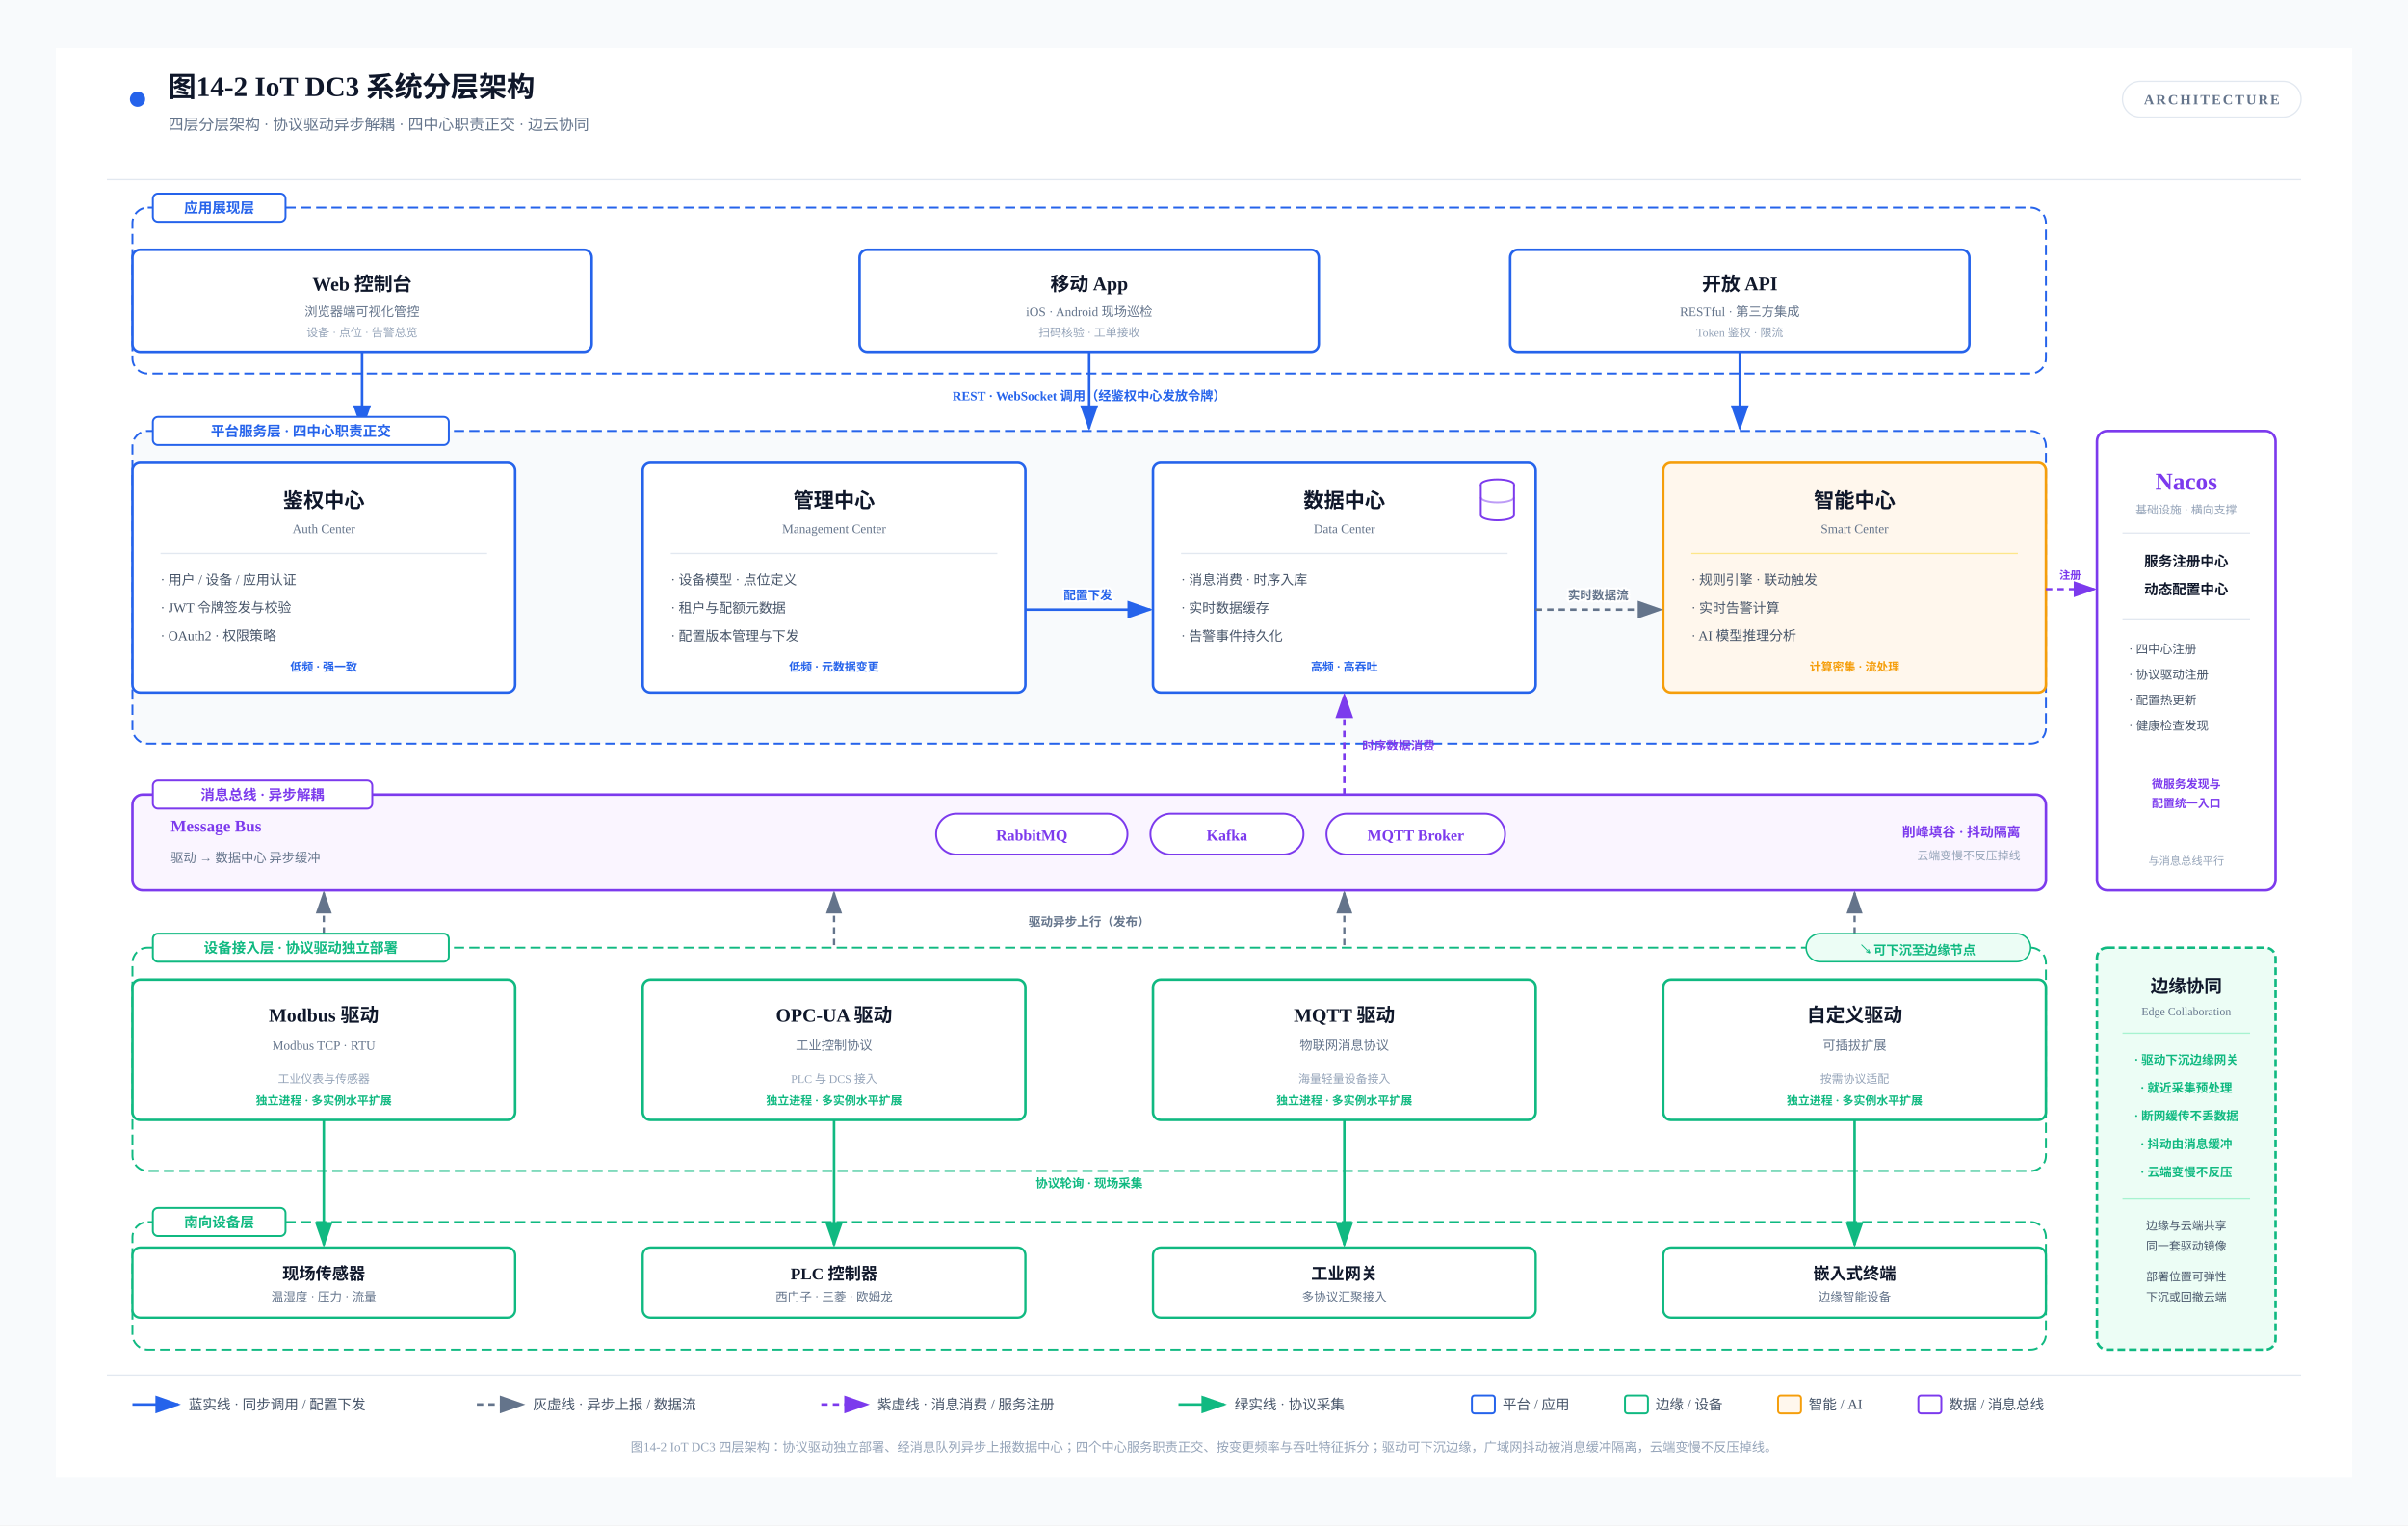
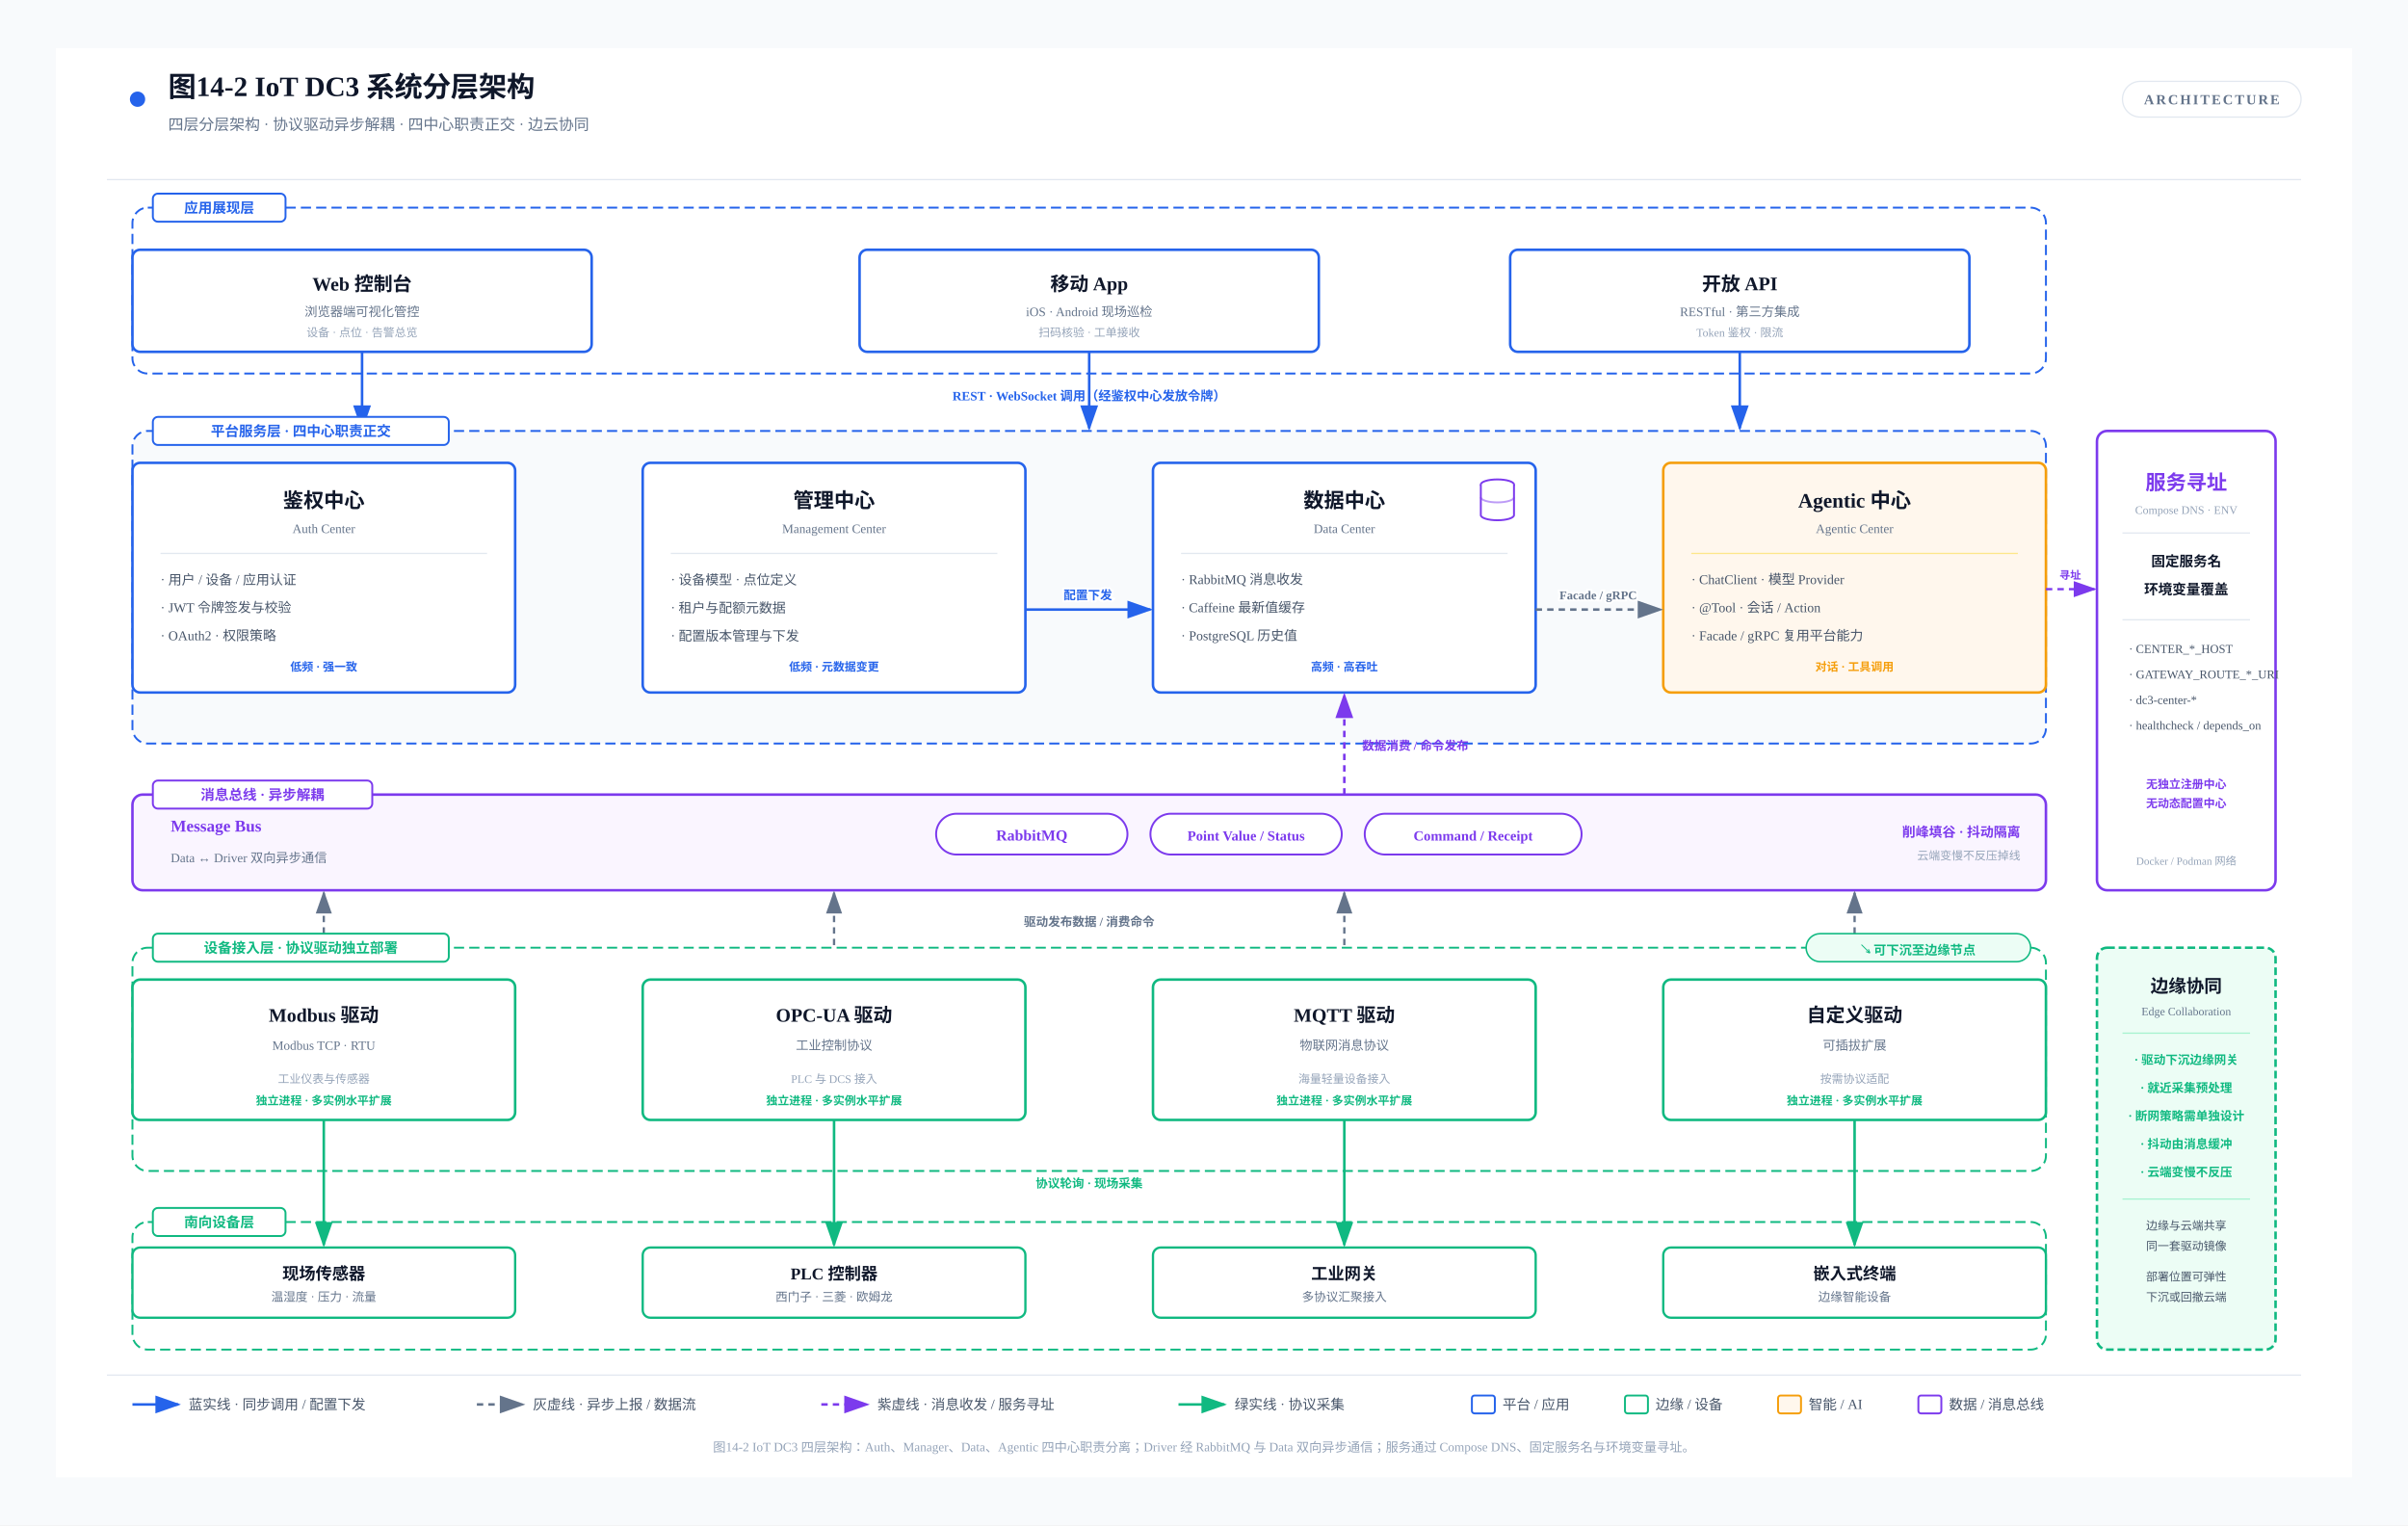
<svg xmlns="http://www.w3.org/2000/svg" width="1200" height="760" viewBox="0 0 1200 760" role="img" aria-labelledby="title desc">
  <rect width="1200" height="760" fill="#F8FAFC" />
  <svg x="27.857" y="24.000" width="1144.286" height="712.000" viewBox="0 0 1800.000 1120.000" preserveAspectRatio="xMidYMid meet">
    <rect x="0" y="0" width="1800" height="1120" fill="#FFFFFF" />
    <defs>
      <marker id="ah-blue" markerWidth="10" markerHeight="7" refX="9" refY="3.5" orient="auto">
        <polygon points="0 0,10 3.5,0 7" fill="#2563EB" />
      </marker>
      <marker id="ah-gray" markerWidth="10" markerHeight="7" refX="9" refY="3.5" orient="auto">
        <polygon points="0 0,10 3.5,0 7" fill="#64748B" />
      </marker>
      <marker id="ah-green" markerWidth="10" markerHeight="7" refX="9" refY="3.5" orient="auto">
        <polygon points="0 0,10 3.5,0 7" fill="#10B981" />
      </marker>
      <marker id="ah-orange" markerWidth="10" markerHeight="7" refX="9" refY="3.5" orient="auto">
        <polygon points="0 0,10 3.5,0 7" fill="#F59E0B" />
      </marker>
      <marker id="ah-purple" markerWidth="10" markerHeight="7" refX="9" refY="3.5" orient="auto">
        <polygon points="0 0,10 3.5,0 7" fill="#7C3AED" />
      </marker>
    </defs>
    <circle cx="64" cy="40" r="6" fill="#2563EB" />
    <text x="88" y="38" font-size="22" font-weight="700" fill="#0F172A">图14-2 IoT DC3 系统分层架构</text>
    <text x="88" y="64" font-size="12" fill="#64748B">四层分层架构 · 协议驱动异步解耦 · 四中心职责正交 · 边云协同</text>
    <rect x="1620" y="26" width="140" height="28" rx="14" fill="#FFFFFF" stroke="#E2E8F0" stroke-width="1" />
    <text x="1690" y="44" font-size="11" font-weight="600" fill="#64748B" text-anchor="middle" letter-spacing="1.5">ARCHITECTURE</text>
    <line x1="40" y1="103" x2="1760" y2="103" stroke="#E2E8F0" stroke-width="1" />
    <rect x="60" y="125" width="1500" height="130" rx="12" fill="none" stroke="#2563EB" stroke-width="1.5" stroke-dasharray="8 4" />
    <rect x="76" y="114" width="104" height="22" rx="4" fill="#FFFFFF" stroke="#2563EB" stroke-width="1.5" />
    <text x="128" y="129" font-size="11" font-weight="600" fill="#2563EB" text-anchor="middle">应用展现层</text>
    <rect x="60" y="158" width="360" height="80" rx="6" fill="#FFFFFF" stroke="#2563EB" stroke-width="2" />
    <text x="240" y="190" font-size="15" font-weight="700" fill="#0F172A" text-anchor="middle">Web 控制台</text>
    <text x="240" y="210" font-size="10" fill="#64748B" text-anchor="middle">浏览器端可视化管控</text>
    <text x="240" y="226" font-size="9" fill="#94A3B8" text-anchor="middle">设备 · 点位 · 告警总览</text>
    <rect x="630" y="158" width="360" height="80" rx="6" fill="#FFFFFF" stroke="#2563EB" stroke-width="2" />
    <text x="810" y="190" font-size="15" font-weight="700" fill="#0F172A" text-anchor="middle">移动 App</text>
    <text x="810" y="210" font-size="10" fill="#64748B" text-anchor="middle">iOS · Android 现场巡检</text>
    <text x="810" y="226" font-size="9" fill="#94A3B8" text-anchor="middle">扫码核验 · 工单接收</text>
    <rect x="1140" y="158" width="360" height="80" rx="6" fill="#FFFFFF" stroke="#2563EB" stroke-width="2" />
    <text x="1320" y="190" font-size="15" font-weight="700" fill="#0F172A" text-anchor="middle">开放 API</text>
    <text x="1320" y="210" font-size="10" fill="#64748B" text-anchor="middle">RESTful · 第三方集成</text>
    <text x="1320" y="226" font-size="9" fill="#94A3B8" text-anchor="middle">Token 鉴权 · 限流</text>
    <line x1="240" y1="238" x2="240" y2="298" stroke="#2563EB" stroke-width="2" marker-end="url(#ah-blue)" />
    <line x1="810" y1="238" x2="810" y2="298" stroke="#2563EB" stroke-width="2" marker-end="url(#ah-blue)" />
    <line x1="1320" y1="238" x2="1320" y2="298" stroke="#2563EB" stroke-width="2" marker-end="url(#ah-blue)" />
    <text x="810" y="276" font-size="10" font-weight="600" fill="#2563EB" text-anchor="middle" paint-order="stroke" stroke="#FFFFFF" stroke-width="3">REST · WebSocket 调用（经鉴权中心发放令牌）</text>
    <rect x="60" y="300" width="1500" height="245" rx="12" fill="#F8FAFC" stroke="#2563EB" stroke-width="1.5" stroke-dasharray="8 4" />
    <rect x="76" y="289" width="232" height="22" rx="4" fill="#FFFFFF" stroke="#2563EB" stroke-width="1.5" />
    <text x="192" y="304" font-size="11" font-weight="600" fill="#2563EB" text-anchor="middle">平台服务层 · 四中心职责正交</text>
    <rect x="60" y="325" width="300" height="180" rx="6" fill="#FFFFFF" stroke="#2563EB" stroke-width="2" />
    <text x="210" y="360" font-size="16" font-weight="700" fill="#0F172A" text-anchor="middle">鉴权中心</text>
    <text x="210" y="380" font-size="10" fill="#64748B" text-anchor="middle">Auth Center</text>
    <line x1="82" y1="396" x2="338" y2="396" stroke="#E2E8F0" stroke-width="1" />
    <text x="82" y="420" font-size="10.5" fill="#475569">· 用户 / 设备 / 应用认证</text>
    <text x="82" y="442" font-size="10.5" fill="#475569">· JWT 令牌签发与校验</text>
    <text x="82" y="464" font-size="10.5" fill="#475569">· OAuth2 · 权限策略</text>
    <text x="210" y="488" font-size="9" font-weight="600" fill="#2563EB" text-anchor="middle">低频 · 强一致</text>
    <rect x="460" y="325" width="300" height="180" rx="6" fill="#FFFFFF" stroke="#2563EB" stroke-width="2" />
    <text x="610" y="360" font-size="16" font-weight="700" fill="#0F172A" text-anchor="middle">管理中心</text>
    <text x="610" y="380" font-size="10" fill="#64748B" text-anchor="middle">Management Center</text>
    <line x1="482" y1="396" x2="738" y2="396" stroke="#E2E8F0" stroke-width="1" />
    <text x="482" y="420" font-size="10.5" fill="#475569">· 设备模型 · 点位定义</text>
    <text x="482" y="442" font-size="10.5" fill="#475569">· 租户与配额元数据</text>
    <text x="482" y="464" font-size="10.5" fill="#475569">· 配置版本管理与下发</text>
    <text x="610" y="488" font-size="9" font-weight="600" fill="#2563EB" text-anchor="middle">低频 · 元数据变更</text>
    <rect x="860" y="325" width="300" height="180" rx="6" fill="#FFFFFF" stroke="#2563EB" stroke-width="2" />
    <text x="1010" y="360" font-size="16" font-weight="700" fill="#0F172A" text-anchor="middle">数据中心</text>
    <text x="1010" y="380" font-size="10" fill="#64748B" text-anchor="middle">Data Center</text>
    <g stroke="#7C3AED" stroke-width="1.5" fill="#FFFFFF">
      <ellipse cx="1130" cy="342" rx="13" ry="4" />
      <path d="M1117,342 V366 A13,4 0 0 0 1143,366 V342" />
      <path d="M1117,352 A13,4 0 0 0 1143,352" fill="none" opacity="0.5" />
    </g>
    <line x1="882" y1="396" x2="1138" y2="396" stroke="#E2E8F0" stroke-width="1" />
-     <text x="882" y="420" font-size="10.5" fill="#475569">· 消息消费 · 时序入库</text>
-     <text x="882" y="442" font-size="10.5" fill="#475569">· 实时数据缓存</text>
-     <text x="882" y="464" font-size="10.5" fill="#475569">· 告警事件持久化</text>
+     <text x="882" y="420" font-size="10.5" fill="#475569">· RabbitMQ 消息收发</text>
+     <text x="882" y="442" font-size="10.5" fill="#475569">· Caffeine 最新值缓存</text>
+     <text x="882" y="464" font-size="10.5" fill="#475569">· PostgreSQL 历史值</text>
    <text x="1010" y="488" font-size="9" font-weight="600" fill="#2563EB" text-anchor="middle">高频 · 高吞吐</text>
    <rect x="1260" y="325" width="300" height="180" rx="6" fill="#FFF7ED" stroke="#F59E0B" stroke-width="2" />
-     <text x="1410" y="360" font-size="16" font-weight="700" fill="#0F172A" text-anchor="middle">智能中心</text>
-     <text x="1410" y="380" font-size="10" fill="#64748B" text-anchor="middle">Smart Center</text>
+     <text x="1410" y="360" font-size="16" font-weight="700" fill="#0F172A" text-anchor="middle">Agentic 中心</text>
+     <text x="1410" y="380" font-size="10" fill="#64748B" text-anchor="middle">Agentic Center</text>
    <line x1="1282" y1="396" x2="1538" y2="396" stroke="#FDE68A" stroke-width="1" />
-     <text x="1282" y="420" font-size="10.5" fill="#475569">· 规则引擎 · 联动触发</text>
-     <text x="1282" y="442" font-size="10.5" fill="#475569">· 实时告警计算</text>
-     <text x="1282" y="464" font-size="10.5" fill="#475569">· AI 模型推理分析</text>
-     <text x="1410" y="488" font-size="9" font-weight="600" fill="#F59E0B" text-anchor="middle">计算密集 · 流处理</text>
+     <text x="1282" y="420" font-size="10.5" fill="#475569">· ChatClient · 模型 Provider</text>
+     <text x="1282" y="442" font-size="10.5" fill="#475569">· @Tool · 会话 / Action</text>
+     <text x="1282" y="464" font-size="10.5" fill="#475569">· Facade / gRPC 复用平台能力</text>
+     <text x="1410" y="488" font-size="9" font-weight="600" fill="#F59E0B" text-anchor="middle">对话 · 工具调用</text>
    <line x1="760" y1="440" x2="858" y2="440" stroke="#2563EB" stroke-width="2" marker-end="url(#ah-blue)" />
    <text x="809" y="432" font-size="9.5" font-weight="600" fill="#2563EB" text-anchor="middle" paint-order="stroke" stroke="#FFFFFF" stroke-width="3">配置下发</text>
    <line x1="1160" y1="440" x2="1258" y2="440" stroke="#64748B" stroke-width="2" stroke-dasharray="5 4" marker-end="url(#ah-gray)" />
-     <text x="1209" y="432" font-size="9.5" font-weight="600" fill="#64748B" text-anchor="middle" paint-order="stroke" stroke="#FFFFFF" stroke-width="3">实时数据流</text>
+     <text x="1209" y="432" font-size="9.5" font-weight="600" fill="#64748B" text-anchor="middle" paint-order="stroke" stroke="#FFFFFF" stroke-width="3">Facade / gRPC</text>
    <rect x="60" y="585" width="1500" height="75" rx="8" fill="#FAF5FF" stroke="#7C3AED" stroke-width="2" />
    <rect x="76" y="574" width="172" height="22" rx="4" fill="#FFFFFF" stroke="#7C3AED" stroke-width="1.5" />
    <text x="162" y="589" font-size="11" font-weight="600" fill="#7C3AED" text-anchor="middle">消息总线 · 异步解耦</text>
    <text x="90" y="614" font-size="13" font-weight="700" fill="#7C3AED">Message Bus</text>
-     <text x="90" y="638" font-size="10" fill="#64748B">驱动 → 数据中心 异步缓冲</text>
+     <text x="90" y="638" font-size="10" fill="#64748B">Data ↔ Driver 双向异步通信</text>
    <rect x="690" y="600" width="150" height="32" rx="16" fill="#FFFFFF" stroke="#7C3AED" stroke-width="1.5" />
    <text x="765" y="621" font-size="12" font-weight="700" fill="#7C3AED" text-anchor="middle">RabbitMQ</text>
-     <rect x="858" y="600" width="120" height="32" rx="16" fill="#FFFFFF" stroke="#7C3AED" stroke-width="1.5" />
-     <text x="918" y="621" font-size="12" font-weight="700" fill="#7C3AED" text-anchor="middle">Kafka</text>
-     <rect x="996" y="600" width="140" height="32" rx="16" fill="#FFFFFF" stroke="#7C3AED" stroke-width="1.5" />
-     <text x="1066" y="621" font-size="12" font-weight="700" fill="#7C3AED" text-anchor="middle">MQTT Broker</text>
+     <rect x="858" y="600" width="150" height="32" rx="16" fill="#FFFFFF" stroke="#7C3AED" stroke-width="1.5" />
+     <text x="933" y="621" font-size="11" font-weight="700" fill="#7C3AED" text-anchor="middle">Point Value / Status</text>
+     <rect x="1026" y="600" width="170" height="32" rx="16" fill="#FFFFFF" stroke="#7C3AED" stroke-width="1.5" />
+     <text x="1111" y="621" font-size="11" font-weight="700" fill="#7C3AED" text-anchor="middle">Command / Receipt</text>
    <text x="1540" y="618" font-size="10.5" font-weight="600" fill="#7C3AED" text-anchor="end">削峰填谷 · 抖动隔离</text>
    <text x="1540" y="636" font-size="9" fill="#94A3B8" text-anchor="end">云端变慢不反压掉线</text>
    <line x1="1010" y1="585" x2="1010" y2="507" stroke="#7C3AED" stroke-width="2" stroke-dasharray="5 4" marker-end="url(#ah-purple)" />
-     <text x="1024" y="550" font-size="9.5" font-weight="600" fill="#7C3AED">时序数据消费</text>
+     <text x="1024" y="550" font-size="9.5" font-weight="600" fill="#7C3AED">数据消费 / 命令发布</text>
    <line x1="210" y1="703" x2="210" y2="662" stroke="#64748B" stroke-width="1.8" stroke-dasharray="5 4" marker-end="url(#ah-gray)" />
    <line x1="610" y1="703" x2="610" y2="662" stroke="#64748B" stroke-width="1.8" stroke-dasharray="5 4" marker-end="url(#ah-gray)" />
    <line x1="1010" y1="703" x2="1010" y2="662" stroke="#64748B" stroke-width="1.8" stroke-dasharray="5 4" marker-end="url(#ah-gray)" />
    <line x1="1410" y1="703" x2="1410" y2="662" stroke="#64748B" stroke-width="1.8" stroke-dasharray="5 4" marker-end="url(#ah-gray)" />
-     <text x="810" y="688" font-size="9.5" font-weight="600" fill="#64748B" text-anchor="middle" paint-order="stroke" stroke="#FFFFFF" stroke-width="3">驱动异步上行（发布）</text>
+     <text x="810" y="688" font-size="9.5" font-weight="600" fill="#64748B" text-anchor="middle" paint-order="stroke" stroke="#FFFFFF" stroke-width="3">驱动发布数据 / 消费命令</text>
    <rect x="60" y="705" width="1500" height="175" rx="12" fill="none" stroke="#10B981" stroke-width="1.5" stroke-dasharray="8 4" />
    <rect x="76" y="694" width="232" height="22" rx="4" fill="#FFFFFF" stroke="#10B981" stroke-width="1.5" />
    <text x="192" y="709" font-size="11" font-weight="600" fill="#10B981" text-anchor="middle">设备接入层 · 协议驱动独立部署</text>
    <rect x="1372" y="694" width="176" height="22" rx="11" fill="#ECFDF5" stroke="#10B981" stroke-width="1.2" />
    <text x="1460" y="709" font-size="10" font-weight="700" fill="#10B981" text-anchor="middle">↘ 可下沉至边缘节点</text>
    <rect x="60" y="730" width="300" height="110" rx="6" fill="#FFFFFF" stroke="#10B981" stroke-width="2" />
    <text x="210" y="763" font-size="15" font-weight="700" fill="#0F172A" text-anchor="middle">Modbus 驱动</text>
    <text x="210" y="785" font-size="10" fill="#64748B" text-anchor="middle">Modbus TCP · RTU</text>
    <text x="210" y="811" font-size="9" fill="#94A3B8" text-anchor="middle">工业仪表与传感器</text>
    <text x="210" y="828" font-size="9" font-weight="600" fill="#10B981" text-anchor="middle">独立进程 · 多实例水平扩展</text>
    <rect x="460" y="730" width="300" height="110" rx="6" fill="#FFFFFF" stroke="#10B981" stroke-width="2" />
    <text x="610" y="763" font-size="15" font-weight="700" fill="#0F172A" text-anchor="middle">OPC-UA 驱动</text>
    <text x="610" y="785" font-size="10" fill="#64748B" text-anchor="middle">工业控制协议</text>
    <text x="610" y="811" font-size="9" fill="#94A3B8" text-anchor="middle">PLC 与 DCS 接入</text>
    <text x="610" y="828" font-size="9" font-weight="600" fill="#10B981" text-anchor="middle">独立进程 · 多实例水平扩展</text>
    <rect x="860" y="730" width="300" height="110" rx="6" fill="#FFFFFF" stroke="#10B981" stroke-width="2" />
    <text x="1010" y="763" font-size="15" font-weight="700" fill="#0F172A" text-anchor="middle">MQTT 驱动</text>
    <text x="1010" y="785" font-size="10" fill="#64748B" text-anchor="middle">物联网消息协议</text>
    <text x="1010" y="811" font-size="9" fill="#94A3B8" text-anchor="middle">海量轻量设备接入</text>
    <text x="1010" y="828" font-size="9" font-weight="600" fill="#10B981" text-anchor="middle">独立进程 · 多实例水平扩展</text>
    <rect x="1260" y="730" width="300" height="110" rx="6" fill="#FFFFFF" stroke="#10B981" stroke-width="2" />
    <text x="1410" y="763" font-size="15" font-weight="700" fill="#0F172A" text-anchor="middle">自定义驱动</text>
    <text x="1410" y="785" font-size="10" fill="#64748B" text-anchor="middle">可插拔扩展</text>
    <text x="1410" y="811" font-size="9" fill="#94A3B8" text-anchor="middle">按需协议适配</text>
    <text x="1410" y="828" font-size="9" font-weight="600" fill="#10B981" text-anchor="middle">独立进程 · 多实例水平扩展</text>
    <line x1="210" y1="840" x2="210" y2="938" stroke="#10B981" stroke-width="2" marker-end="url(#ah-green)" />
    <line x1="610" y1="840" x2="610" y2="938" stroke="#10B981" stroke-width="2" marker-end="url(#ah-green)" />
    <line x1="1010" y1="840" x2="1010" y2="938" stroke="#10B981" stroke-width="2" marker-end="url(#ah-green)" />
    <line x1="1410" y1="840" x2="1410" y2="938" stroke="#10B981" stroke-width="2" marker-end="url(#ah-green)" />
    <text x="810" y="893" font-size="9.5" font-weight="600" fill="#10B981" text-anchor="middle" paint-order="stroke" stroke="#FFFFFF" stroke-width="3">协议轮询 · 现场采集</text>
    <rect x="60" y="920" width="1500" height="100" rx="12" fill="none" stroke="#10B981" stroke-width="1.5" stroke-dasharray="8 4" />
    <rect x="76" y="909" width="104" height="22" rx="4" fill="#FFFFFF" stroke="#10B981" stroke-width="1.5" />
    <text x="128" y="924" font-size="11" font-weight="600" fill="#10B981" text-anchor="middle">南向设备层</text>
    <rect x="60" y="940" width="300" height="55" rx="6" fill="#FFFFFF" stroke="#10B981" stroke-width="1.8" />
    <text x="210" y="965" font-size="13" font-weight="700" fill="#0F172A" text-anchor="middle">现场传感器</text>
    <text x="210" y="982" font-size="9.5" fill="#64748B" text-anchor="middle">温湿度 · 压力 · 流量</text>
    <rect x="460" y="940" width="300" height="55" rx="6" fill="#FFFFFF" stroke="#10B981" stroke-width="1.8" />
    <text x="610" y="965" font-size="13" font-weight="700" fill="#0F172A" text-anchor="middle">PLC 控制器</text>
    <text x="610" y="982" font-size="9.5" fill="#64748B" text-anchor="middle">西门子 · 三菱 · 欧姆龙</text>
    <rect x="860" y="940" width="300" height="55" rx="6" fill="#FFFFFF" stroke="#10B981" stroke-width="1.8" />
    <text x="1010" y="965" font-size="13" font-weight="700" fill="#0F172A" text-anchor="middle">工业网关</text>
    <text x="1010" y="982" font-size="9.5" fill="#64748B" text-anchor="middle">多协议汇聚接入</text>
    <rect x="1260" y="940" width="300" height="55" rx="6" fill="#FFFFFF" stroke="#10B981" stroke-width="1.8" />
    <text x="1410" y="965" font-size="13" font-weight="700" fill="#0F172A" text-anchor="middle">嵌入式终端</text>
    <text x="1410" y="982" font-size="9.5" fill="#64748B" text-anchor="middle">边缘智能设备</text>
    <rect x="1600" y="300" width="140" height="360" rx="8" fill="#FFFFFF" stroke="#7C3AED" stroke-width="2" />
-     <text x="1670" y="346" font-size="19" font-weight="700" fill="#7C3AED" text-anchor="middle">Nacos</text>
-     <text x="1670" y="365" font-size="9" fill="#94A3B8" text-anchor="middle">基础设施 · 横向支撑</text>
+     <text x="1670" y="346" font-size="16" font-weight="700" fill="#7C3AED" text-anchor="middle">服务寻址</text>
+     <text x="1670" y="365" font-size="9" fill="#94A3B8" text-anchor="middle">Compose DNS · ENV</text>
    <line x1="1620" y1="380" x2="1720" y2="380" stroke="#E2E8F0" stroke-width="1" />
-     <text x="1670" y="406" font-size="11" font-weight="600" fill="#0F172A" text-anchor="middle">服务注册中心</text>
-     <text x="1670" y="428" font-size="11" font-weight="600" fill="#0F172A" text-anchor="middle">动态配置中心</text>
+     <text x="1670" y="406" font-size="11" font-weight="600" fill="#0F172A" text-anchor="middle">固定服务名</text>
+     <text x="1670" y="428" font-size="11" font-weight="600" fill="#0F172A" text-anchor="middle">环境变量覆盖</text>
    <line x1="1620" y1="448" x2="1720" y2="448" stroke="#E2E8F0" stroke-width="1" />
-     <text x="1625" y="474" font-size="9.5" fill="#475569">· 四中心注册</text>
-     <text x="1625" y="494" font-size="9.5" fill="#475569">· 协议驱动注册</text>
-     <text x="1625" y="514" font-size="9.5" fill="#475569">· 配置热更新</text>
-     <text x="1625" y="534" font-size="9.5" fill="#475569">· 健康检查发现</text>
-     <text x="1670" y="580" font-size="9" font-weight="600" fill="#7C3AED" text-anchor="middle">微服务发现与</text>
-     <text x="1670" y="595" font-size="9" font-weight="600" fill="#7C3AED" text-anchor="middle">配置统一入口</text>
-     <text x="1670" y="640" font-size="8.5" fill="#94A3B8" text-anchor="middle">与消息总线平行</text>
+     <text x="1625" y="474" font-size="9.5" fill="#475569">· CENTER_*_HOST</text>
+     <text x="1625" y="494" font-size="9.5" fill="#475569">· GATEWAY_ROUTE_*_URI</text>
+     <text x="1625" y="514" font-size="9.5" fill="#475569">· dc3-center-*</text>
+     <text x="1625" y="534" font-size="9.5" fill="#475569">· healthcheck / depends_on</text>
+     <text x="1670" y="580" font-size="9" font-weight="600" fill="#7C3AED" text-anchor="middle">无独立注册中心</text>
+     <text x="1670" y="595" font-size="9" font-weight="600" fill="#7C3AED" text-anchor="middle">无动态配置中心</text>
+     <text x="1670" y="640" font-size="8.5" fill="#94A3B8" text-anchor="middle">Docker / Podman 网络</text>
    <line x1="1560" y1="424" x2="1598" y2="424" stroke="#7C3AED" stroke-width="1.8" stroke-dasharray="5 4" marker-end="url(#ah-purple)" />
-     <text x="1579" y="416" font-size="8.5" font-weight="600" fill="#7C3AED" text-anchor="middle">注册</text>
+     <text x="1579" y="416" font-size="8.5" font-weight="600" fill="#7C3AED" text-anchor="middle">寻址</text>
    <rect x="1600" y="705" width="140" height="315" rx="8" fill="#ECFDF5" stroke="#10B981" stroke-width="2" stroke-dasharray="6 3" />
    <text x="1670" y="740" font-size="14" font-weight="700" fill="#0F172A" text-anchor="middle">边缘协同</text>
    <text x="1670" y="758" font-size="9" fill="#64748B" text-anchor="middle">Edge Collaboration</text>
    <line x1="1620" y1="772" x2="1720" y2="772" stroke="#A7F3D0" stroke-width="1" />
    <text x="1670" y="796" font-size="9.5" font-weight="600" fill="#10B981" text-anchor="middle">· 驱动下沉边缘网关</text>
    <text x="1670" y="818" font-size="9.5" font-weight="600" fill="#10B981" text-anchor="middle">· 就近采集预处理</text>
-     <text x="1670" y="840" font-size="9.5" font-weight="600" fill="#10B981" text-anchor="middle">· 断网缓传不丢数据</text>
+     <text x="1670" y="840" font-size="9.5" font-weight="600" fill="#10B981" text-anchor="middle">· 断网策略需单独设计</text>
    <text x="1670" y="862" font-size="9.5" font-weight="600" fill="#10B981" text-anchor="middle">· 抖动由消息缓冲</text>
    <text x="1670" y="884" font-size="9.5" font-weight="600" fill="#10B981" text-anchor="middle">· 云端变慢不反压</text>
    <line x1="1620" y1="902" x2="1720" y2="902" stroke="#A7F3D0" stroke-width="1" />
    <text x="1670" y="926" font-size="9" fill="#475569" text-anchor="middle">边缘与云端共享</text>
    <text x="1670" y="942" font-size="9" fill="#475569" text-anchor="middle">同一套驱动镜像</text>
    <text x="1670" y="966" font-size="9" fill="#475569" text-anchor="middle">部署位置可弹性</text>
    <text x="1670" y="982" font-size="9" fill="#475569" text-anchor="middle">下沉或回撤云端</text>
    <line x1="40" y1="1040" x2="1760" y2="1040" stroke="#E2E8F0" stroke-width="1" />
    <g font-size="11" fill="#475569">
      <line x1="60" y1="1063" x2="96" y2="1063" stroke="#2563EB" stroke-width="2" marker-end="url(#ah-blue)" />
      <text x="104" y="1063" dominant-baseline="middle">蓝实线 · 同步调用 / 配置下发</text>
      <line x1="330" y1="1063" x2="366" y2="1063" stroke="#64748B" stroke-width="2" stroke-dasharray="5 4" marker-end="url(#ah-gray)" />
      <text x="374" y="1063" dominant-baseline="middle">灰虚线 · 异步上报 / 数据流</text>
      <line x1="600" y1="1063" x2="636" y2="1063" stroke="#7C3AED" stroke-width="2" stroke-dasharray="5 4" marker-end="url(#ah-purple)" />
-       <text x="644" y="1063" dominant-baseline="middle">紫虚线 · 消息消费 / 服务注册</text>
+       <text x="644" y="1063" dominant-baseline="middle">紫虚线 · 消息收发 / 服务寻址</text>
      <line x1="880" y1="1063" x2="916" y2="1063" stroke="#10B981" stroke-width="2" marker-end="url(#ah-green)" />
      <text x="924" y="1063" dominant-baseline="middle">绿实线 · 协议采集</text>
      <rect x="1110" y="1056" width="18" height="14" rx="2" fill="#FFFFFF" stroke="#2563EB" stroke-width="1.5" />
      <text x="1134" y="1063" dominant-baseline="middle">平台 / 应用</text>
      <rect x="1230" y="1056" width="18" height="14" rx="2" fill="#FFFFFF" stroke="#10B981" stroke-width="1.5" />
      <text x="1254" y="1063" dominant-baseline="middle">边缘 / 设备</text>
      <rect x="1350" y="1056" width="18" height="14" rx="2" fill="#FFF7ED" stroke="#F59E0B" stroke-width="1.5" />
      <text x="1374" y="1063" dominant-baseline="middle">智能 / AI</text>
      <rect x="1460" y="1056" width="18" height="14" rx="2" fill="#FFFFFF" stroke="#7C3AED" stroke-width="1.5" />
      <text x="1484" y="1063" dominant-baseline="middle">数据 / 消息总线</text>
    </g>
-     <text x="900" y="1100" font-size="10" fill="#94A3B8" text-anchor="middle">图14-2 IoT DC3 四层架构：协议驱动独立部署、经消息队列异步上报数据中心；四个中心服务职责正交、按变更频率与吞吐特征拆分；驱动可下沉边缘，广域网抖动被消息缓冲隔离，云端变慢不反压掉线。</text>
+     <text x="900" y="1100" font-size="10" fill="#94A3B8" text-anchor="middle">图14-2 IoT DC3 四层架构：Auth、Manager、Data、Agentic 四中心职责分离；Driver 经 RabbitMQ 与 Data 双向异步通信；服务通过 Compose DNS、固定服务名与环境变量寻址。</text>
  </svg>
</svg>
